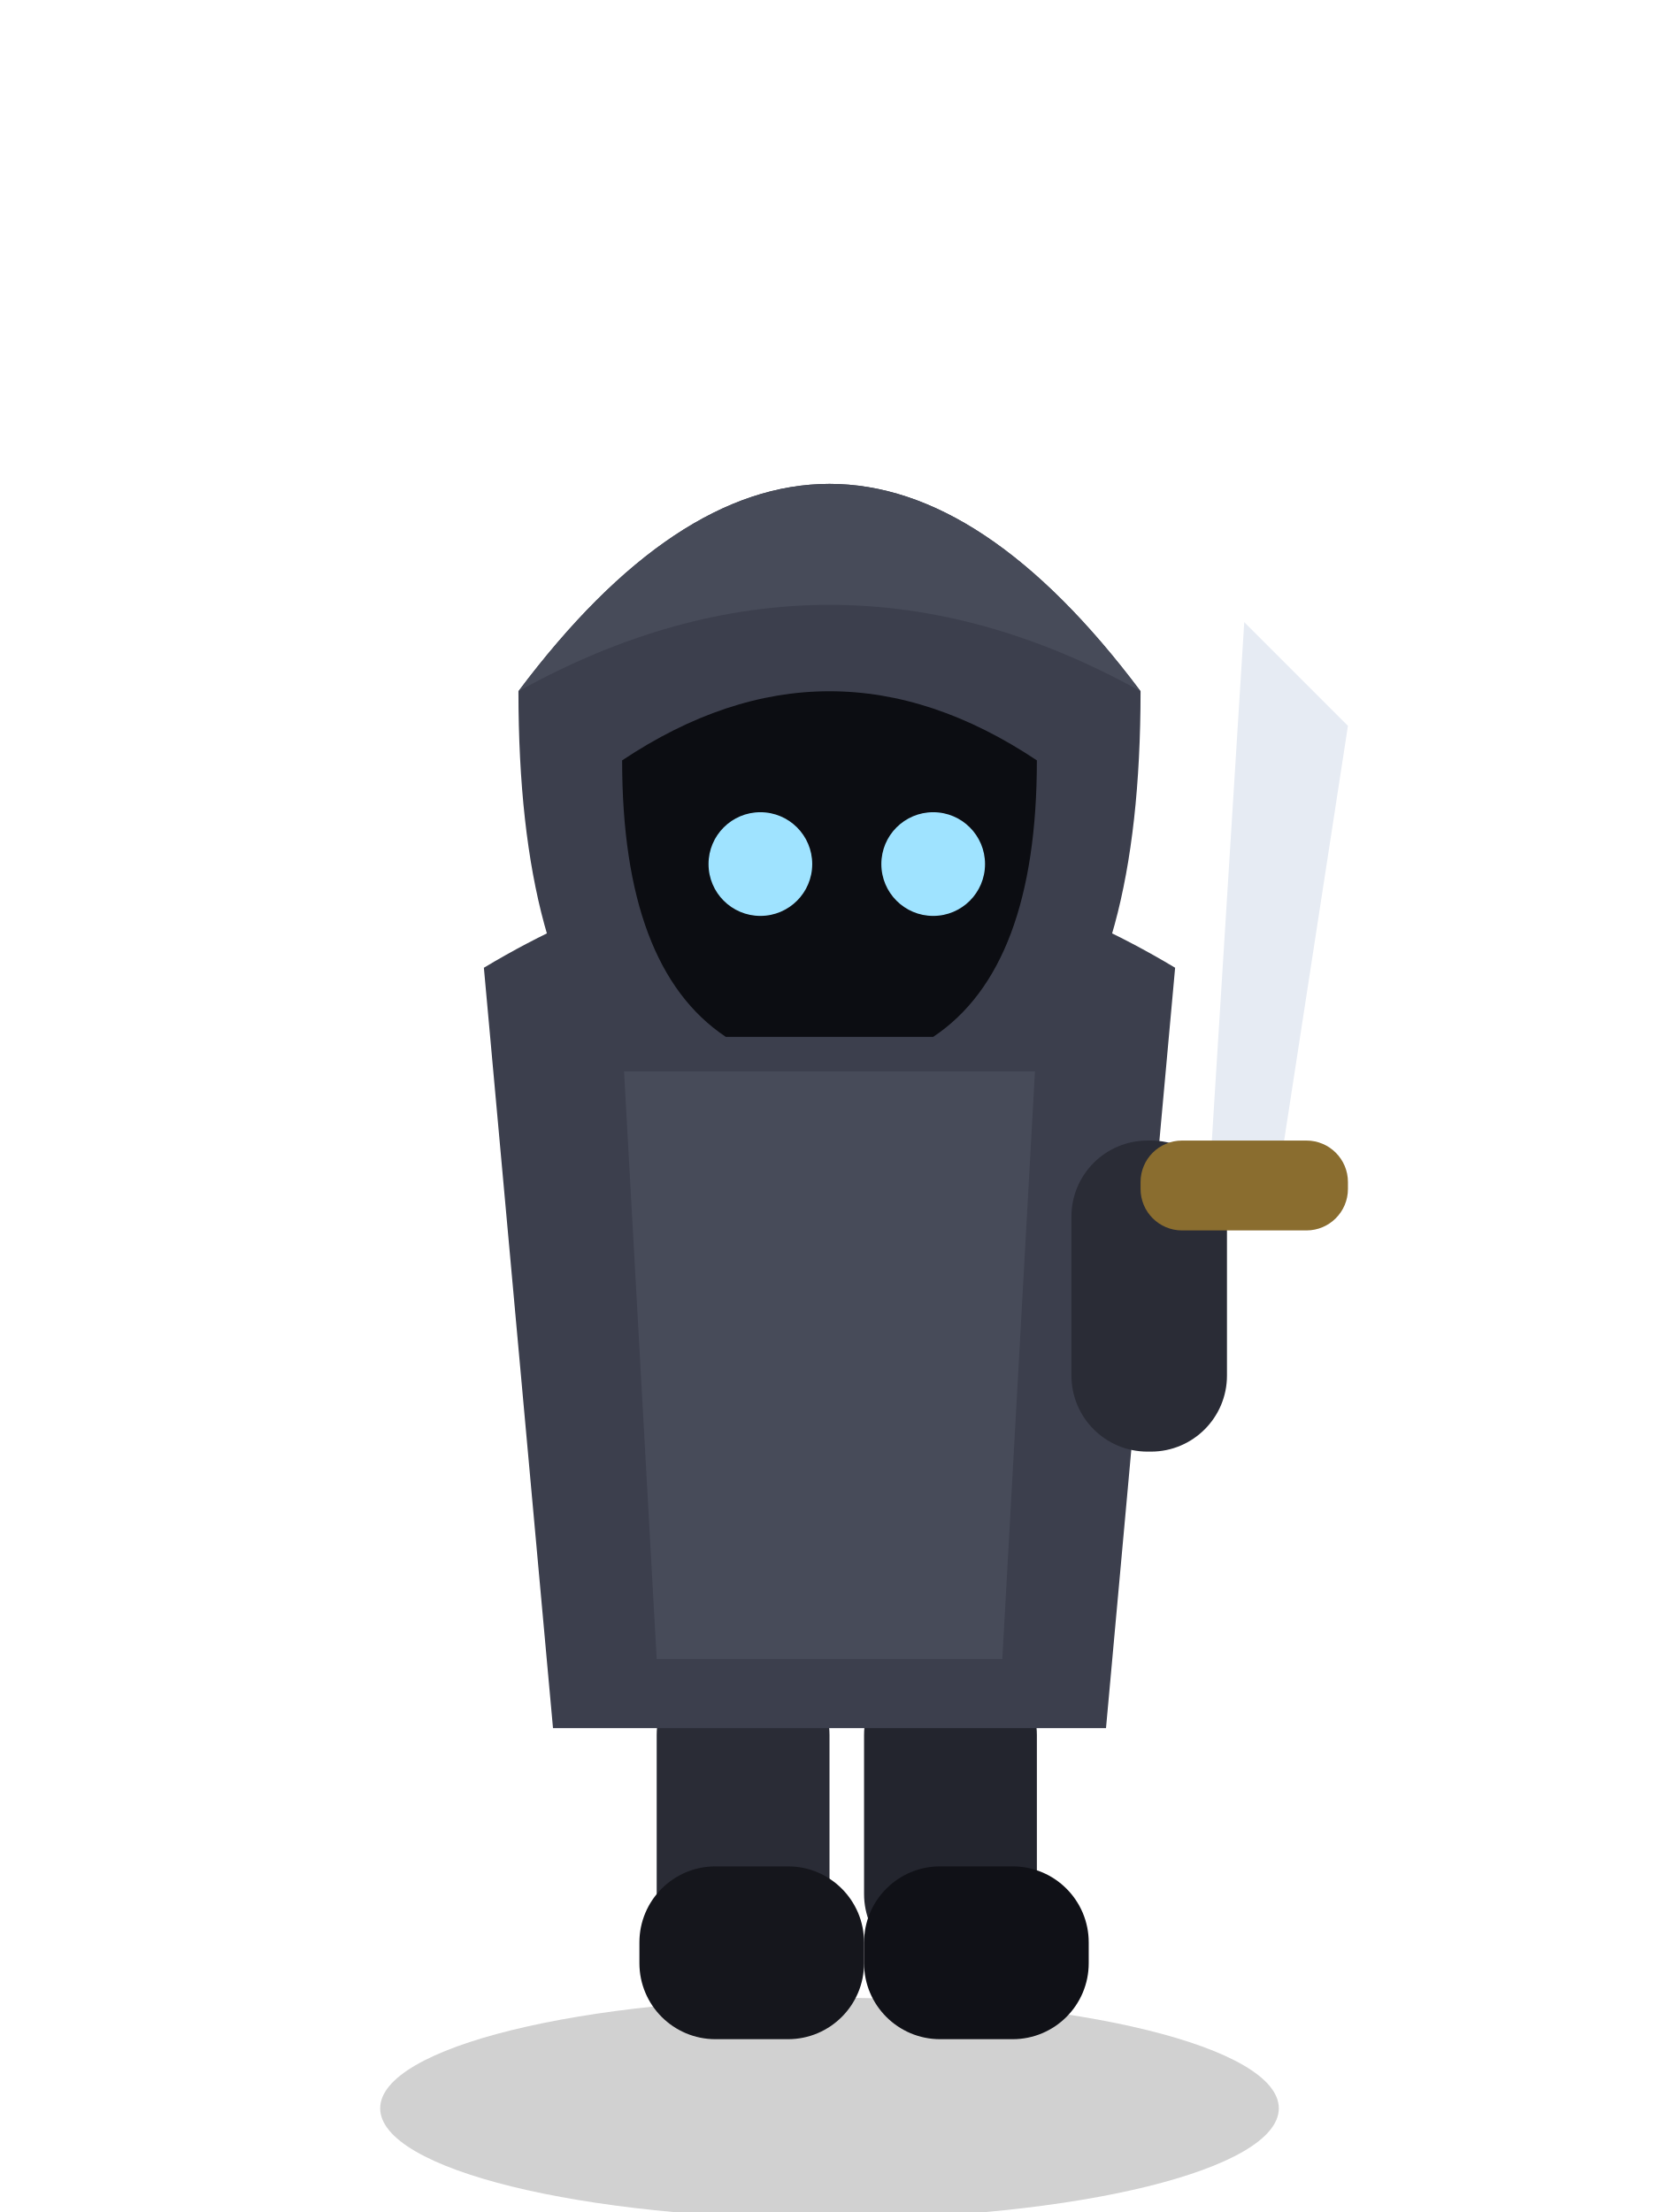
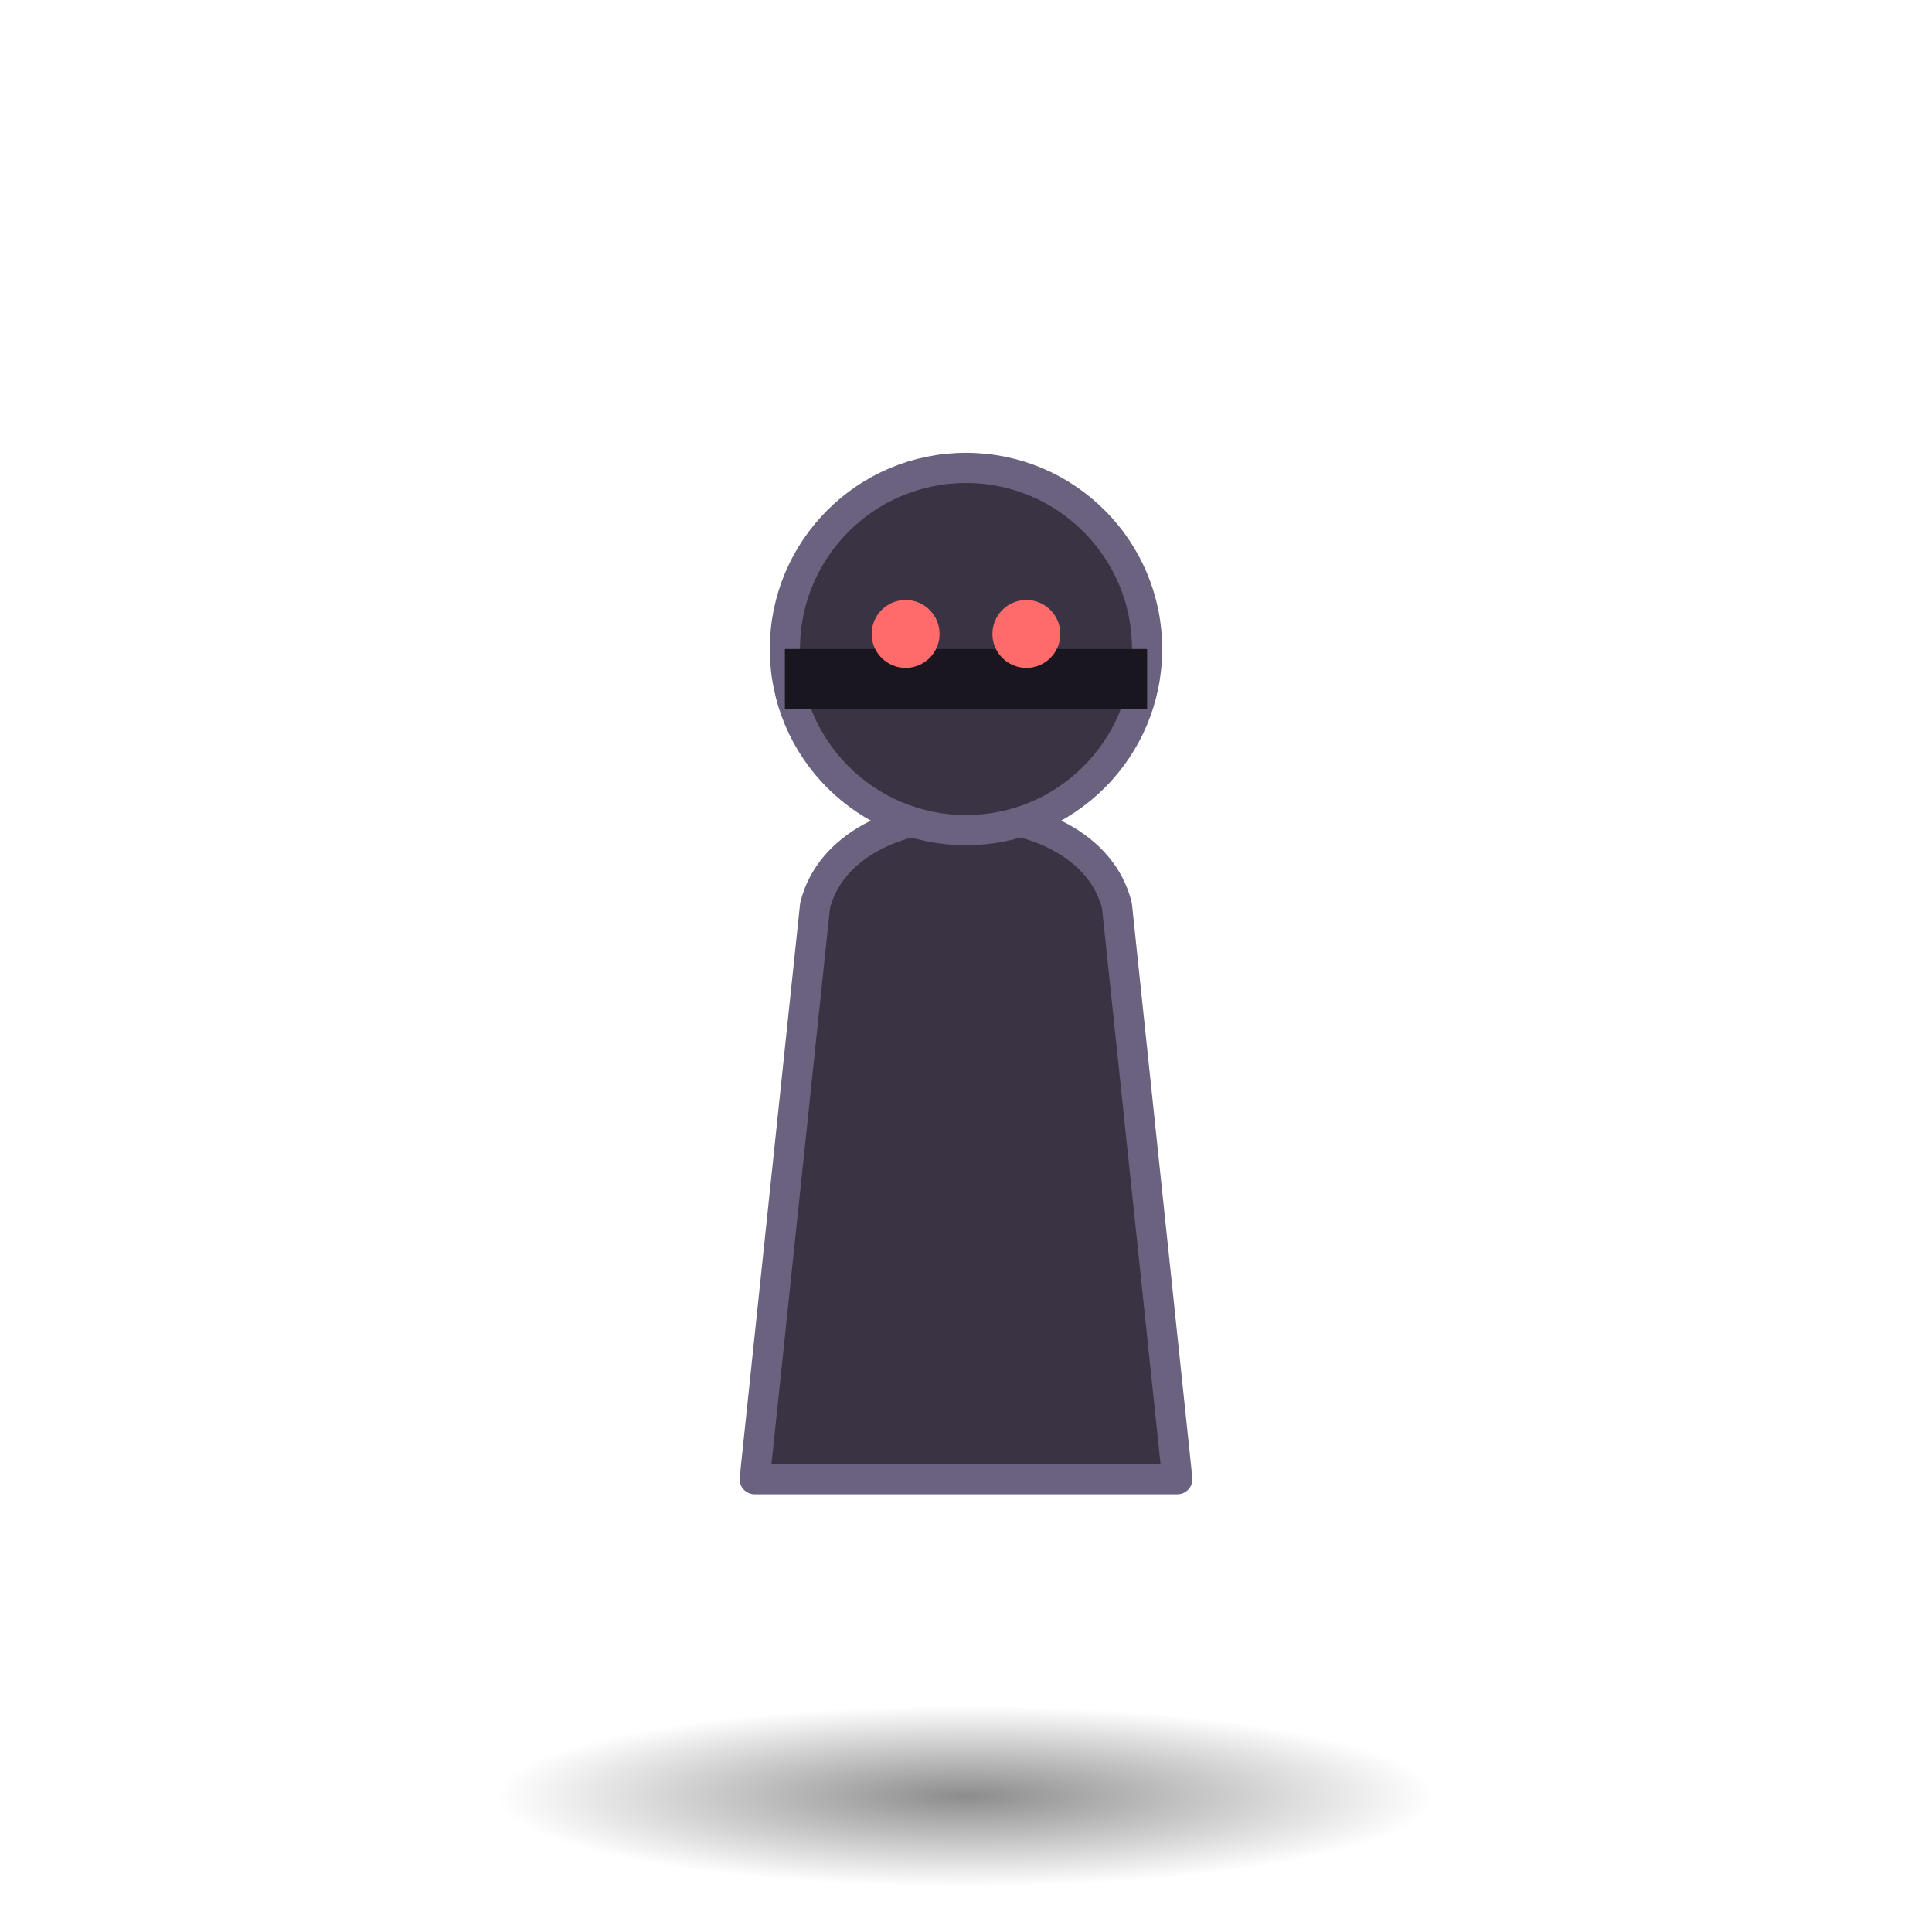
- <svg xmlns="http://www.w3.org/2000/svg" viewBox="0 0 48 64" width="96" height="128">
-   <ellipse cx="24" cy="61" rx="13" ry="3.2" fill="#000" opacity="0.18" />
-   <rect x="19" y="48" width="5" height="9" rx="2.2" fill="#2a2c36" />
-   <rect x="25" y="48" width="5" height="9" rx="2.2" fill="#23252e" />
-   <rect x="18.5" y="54" width="6.5" height="5" rx="2.2" fill="#15161c" />
-   <rect x="25" y="54" width="6.5" height="5" rx="2.2" fill="#101117" />
-   <path d="M14 28 q10 -6 20 0 l-2 22 h-16 z" fill="#3c3f4d" />
-   <path d="M18 30 q6 -3 12 0 l-1 18 h-10 z" fill="#474b59" />
-   <rect x="31" y="33" width="4.5" height="9" rx="2.2" fill="#2a2c36" />
-   <polygon points="36,18 39,21 37,34 35,34" fill="#e6ebf3" />
-   <rect x="33" y="33" width="6" height="2.6" rx="1.2" fill="#8a6d2f" />
-   <path d="M15 20 q9 -12 18 0 q0 8 -3 11 h-12 q-3 -3 -3 -11 z" fill="#3c3f4d" />
-   <path d="M15 20 q9 -12 18 0 q-9 -5 -18 0 z" fill="#474b59" />
-   <path d="M18 22 q6 -4 12 0 q0 6 -3 8 h-6 q-3 -2 -3 -8 z" fill="#0c0d12" />
-   <circle cx="22" cy="25" r="1.5" fill="#9fe3ff" />
-   <circle cx="27" cy="25" r="1.5" fill="#9fe3ff" />
+ <svg xmlns="http://www.w3.org/2000/svg" viewBox="0 0 256 256" width="256" height="256">
+   <defs>
+     <radialGradient id="sh" cx="50%" cy="50%" r="50%">
+       <stop offset="0%" stop-color="#000" stop-opacity="0.45" />
+       <stop offset="100%" stop-color="#000" stop-opacity="0" />
+     </radialGradient>
+   </defs>
+   <ellipse cx="128" cy="238" rx="62" ry="12" fill="url(#sh)" />
+   <path d="M100 196 L108 120 C112 104 144 104 148 120 L156 196 Z" fill="#3a3344" stroke="#6b6280" stroke-width="4" stroke-linejoin="round" />
+   <circle cx="128" cy="86" r="24" fill="#3a3344" stroke="#6b6280" stroke-width="4" />
+   <path d="M104 86 h48 v8 h-48 Z" fill="#1a1620" />
+   <circle cx="120" cy="84" r="4.5" fill="#ff6b6b" />
+   <circle cx="136" cy="84" r="4.5" fill="#ff6b6b" />
</svg>
